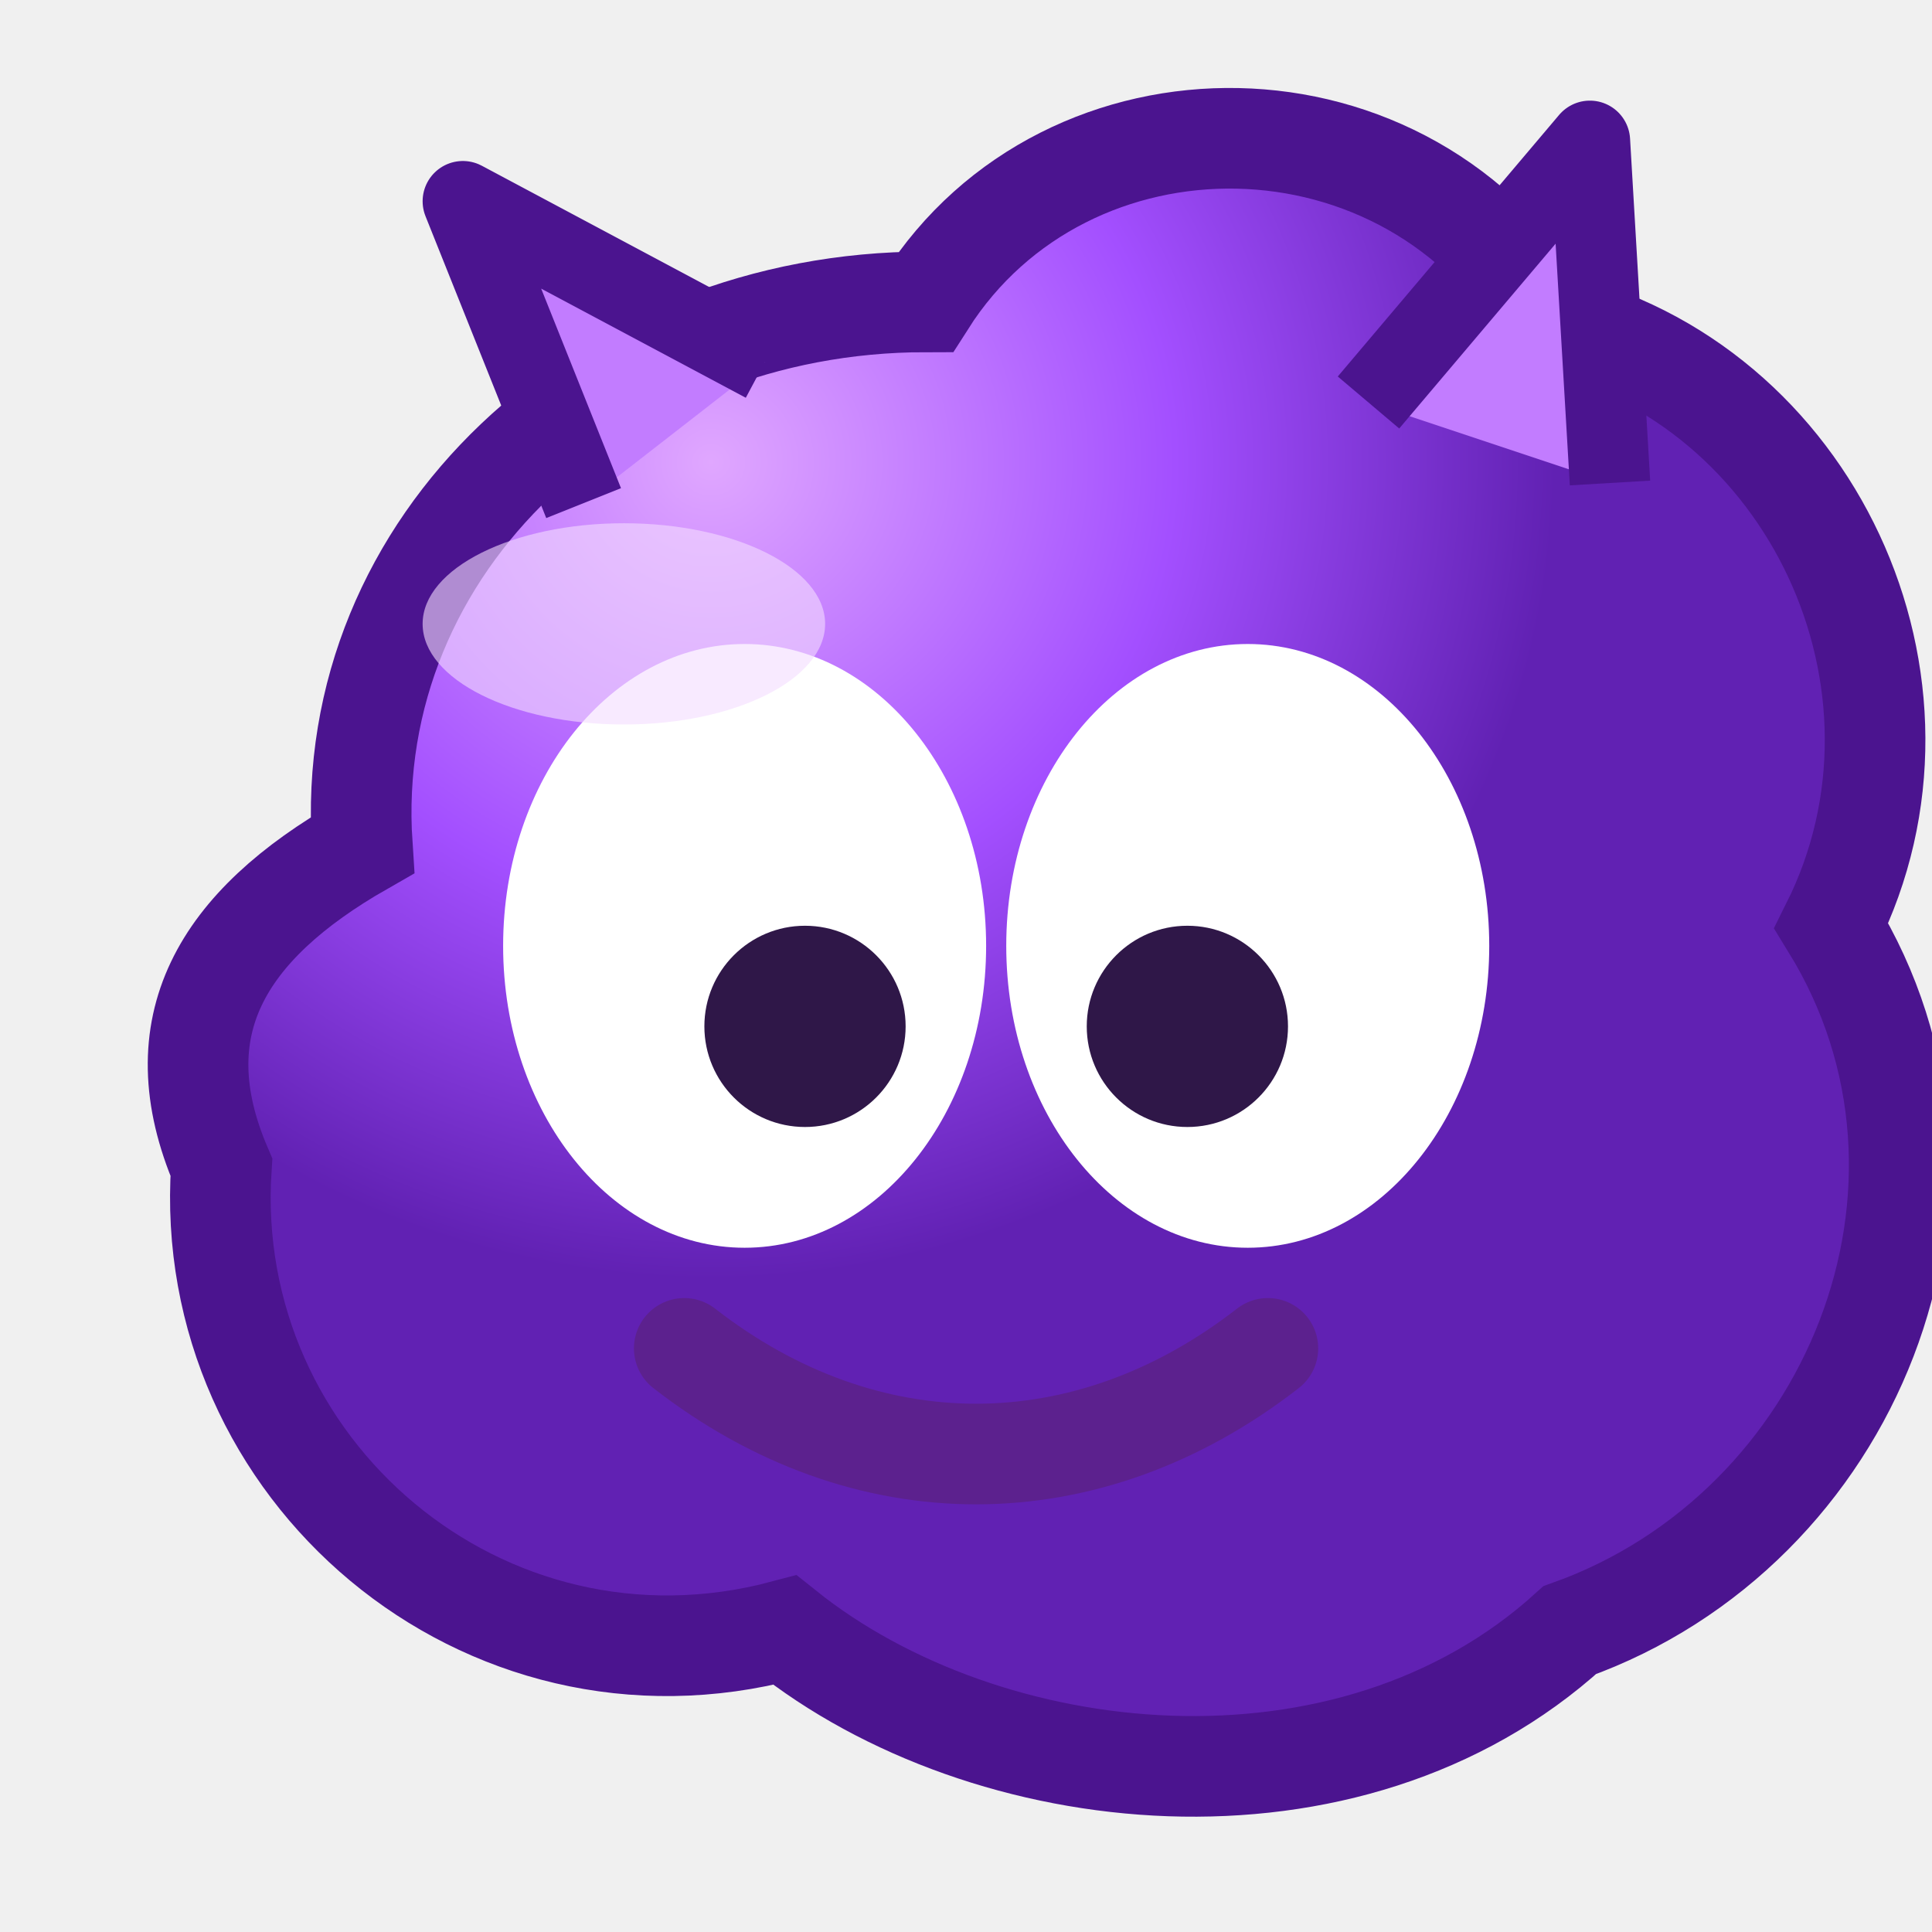
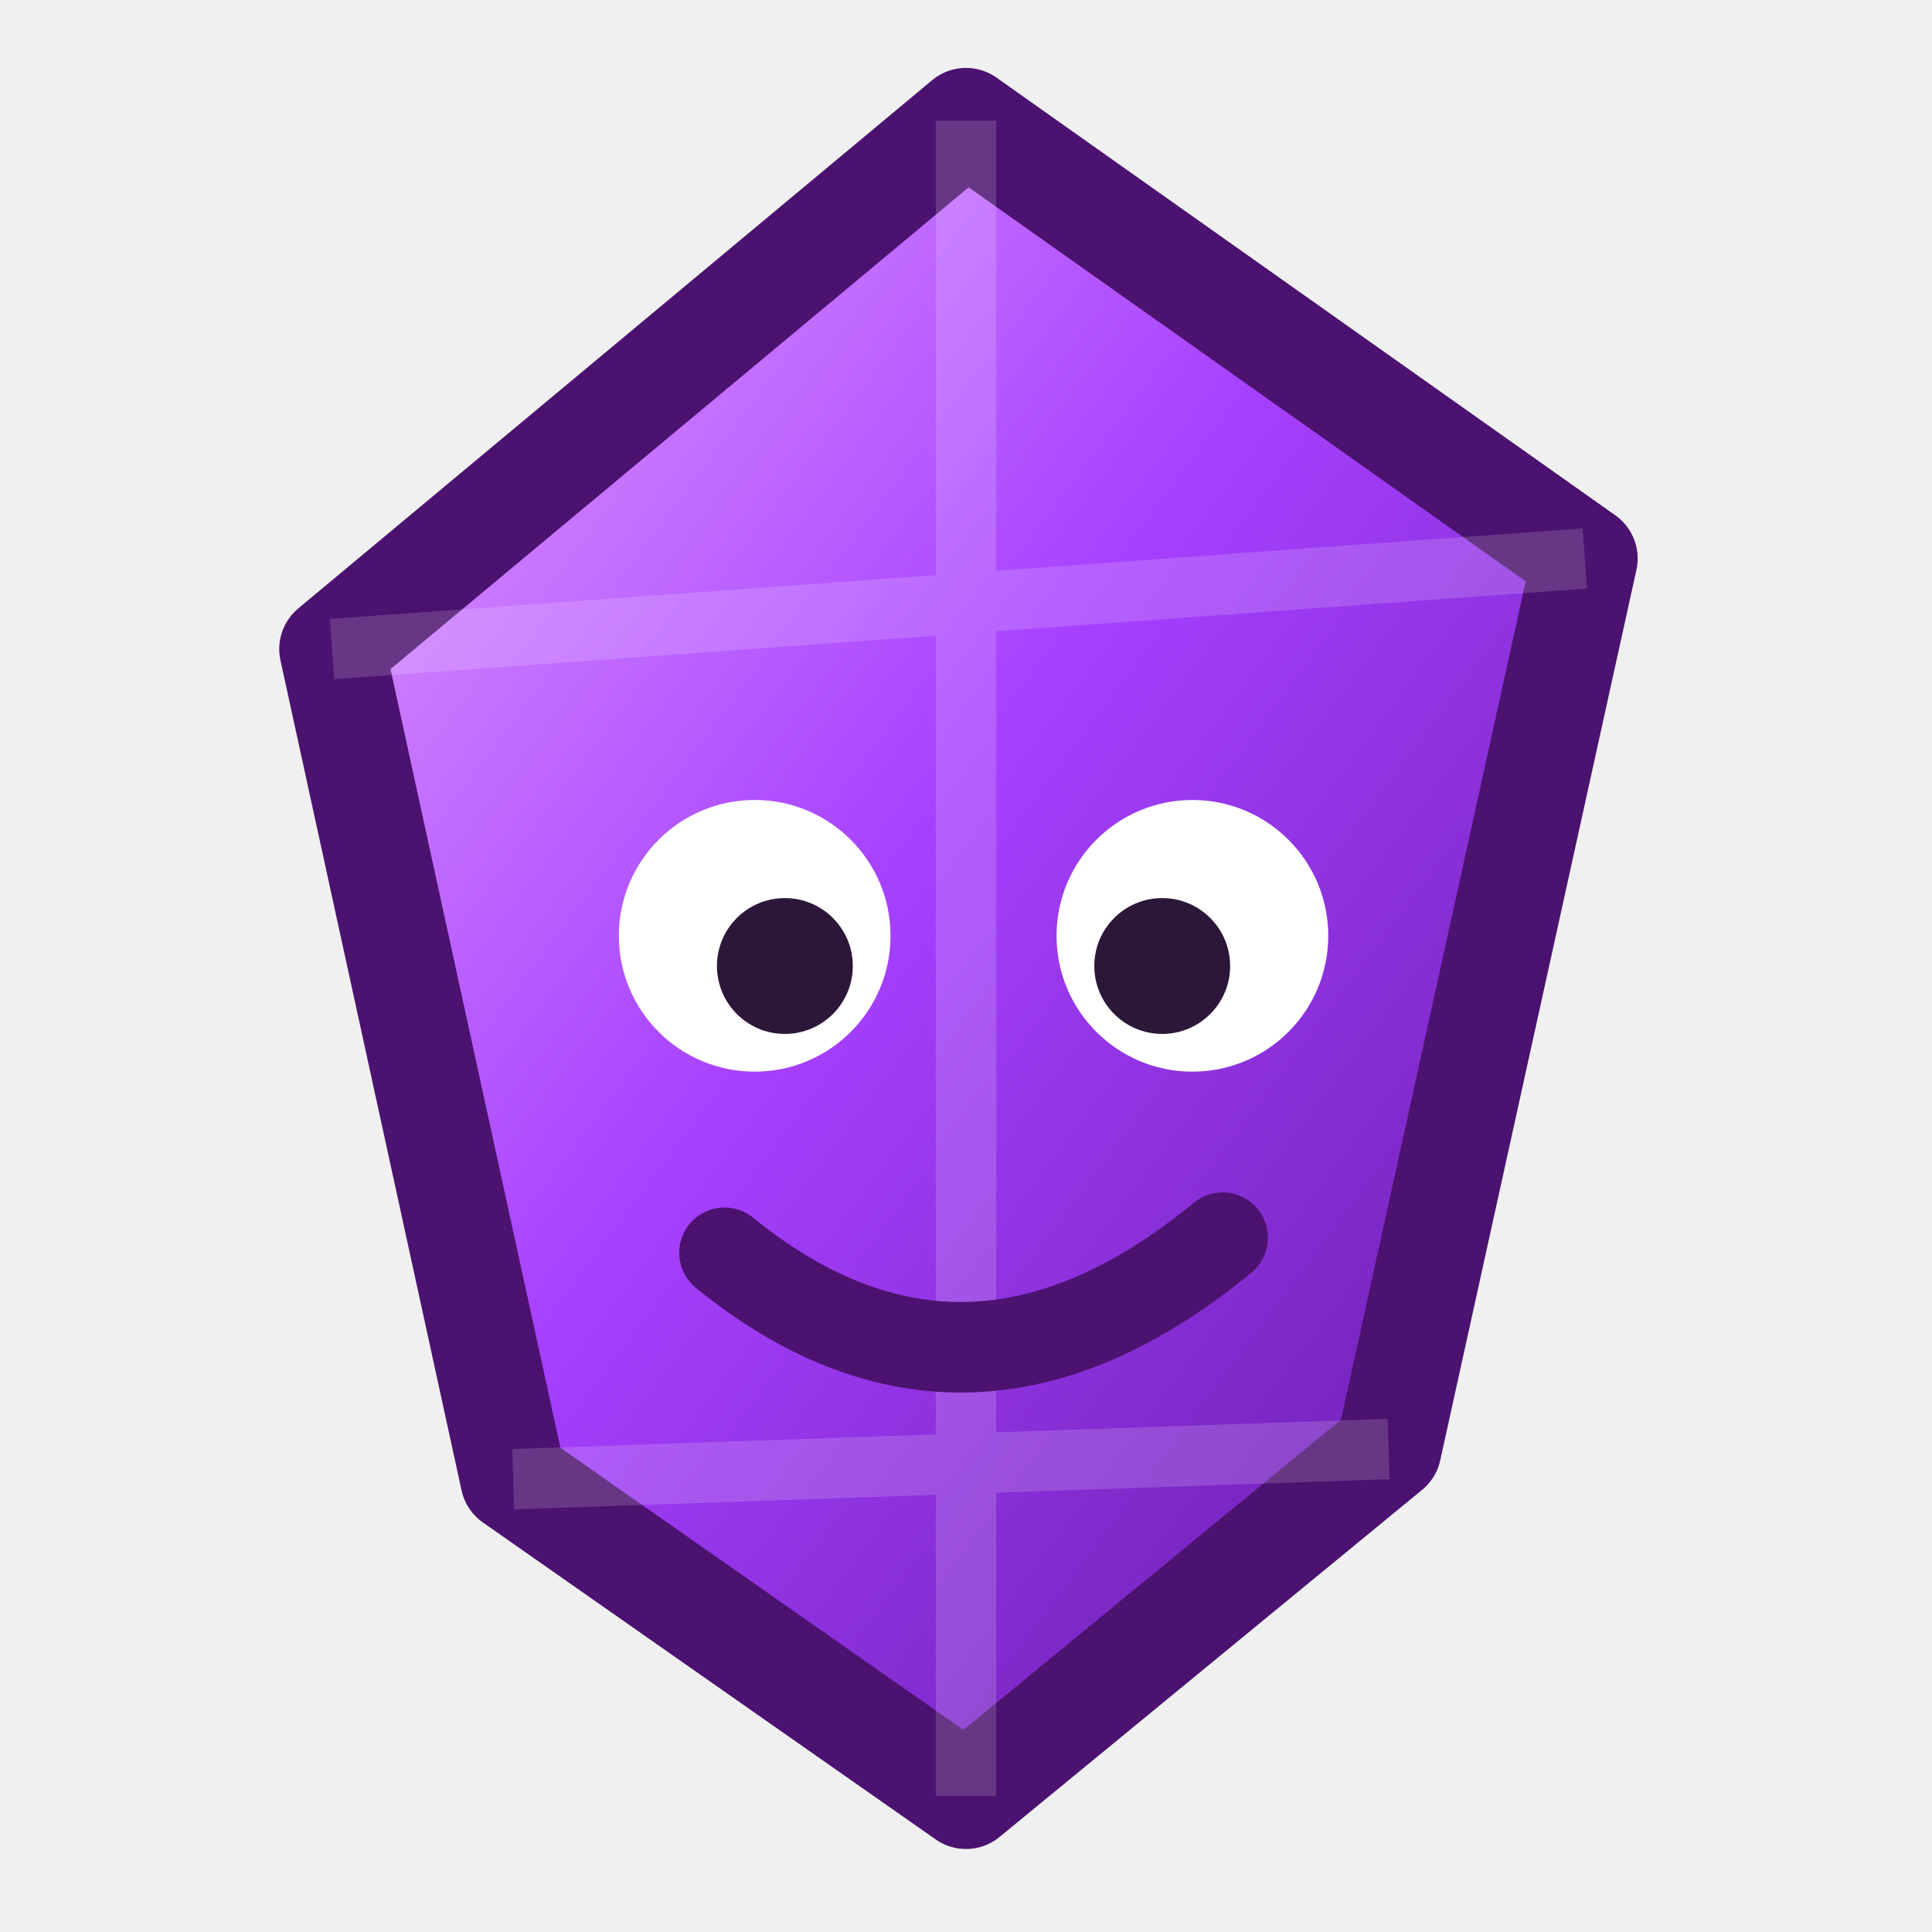
- <svg xmlns="http://www.w3.org/2000/svg" width="96" height="96" viewBox="0 0 96 96">
+ <svg xmlns="http://www.w3.org/2000/svg" viewBox="0 0 128 128">
  <defs>
-     <radialGradient id="g" cx="30%" cy="20%">
-       <stop offset="0" stop-color="#e0a7ff" />
-       <stop offset=".55" stop-color="#a34fff" />
-       <stop offset="1" stop-color="#6121b3" />
-     </radialGradient>
+     <linearGradient id="g" x1="0" y1="0" x2="1" y2="1">
+       <stop stop-color="#e6a6ff" />
+       <stop offset=".45" stop-color="#a640ff" />
+       <stop offset="1" stop-color="#5c159b" />
+     </linearGradient>
  </defs>
-   <path d="M18 42c-1-15 12-27 28-27 7-11 24-11 31 1 13 3 20 18 14 30 8 13 1 30-13 35-11 10-29 8-39 0-15 4-29-8-28-23-3-7 0-12 7-16z" fill="url(#g)" stroke="#4b148f" stroke-width="5" />
-   <path d="M29 25l-6-15 15 8M68 20L79 7l1 17" fill="#c27cff" stroke="#4b148f" stroke-width="4" stroke-linejoin="round" />
-   <ellipse cx="37" cy="47" rx="12" ry="15" fill="#fff" />
-   <ellipse cx="62" cy="47" rx="12" ry="15" fill="#fff" />
-   <circle cx="40" cy="51" r="5" fill="#2f1748" />
-   <circle cx="59" cy="51" r="5" fill="#2f1748" />
-   <path d="M34 67c9 7 20 7 29 0" fill="none" stroke="#5c218e" stroke-width="5" stroke-linecap="round" />
-   <ellipse cx="31" cy="31" rx="10" ry="5" fill="#f4dcff" opacity=".6" />
+   <path d="M64 8 L105 37 L92 96 L64 119 L34 98 L22 43 Z" fill="url(#g)" stroke="#4b126f" stroke-width="7" stroke-linejoin="round" />
+   <path d="M64 8 L64 119 M22 43 L105 37 M34 98 L92 96" stroke="#ffffff" stroke-opacity=".16" stroke-width="4" />
+   <circle cx="50" cy="62" r="9" fill="#fff" />
+   <circle cx="79" cy="62" r="9" fill="#fff" />
+   <circle cx="52" cy="64" r="4.5" fill="#2c1738" />
+   <circle cx="77" cy="64" r="4.5" fill="#2c1738" />
+   <path d="M48 83 Q64 96 81 82" fill="none" stroke="#4b126f" stroke-width="6" stroke-linecap="round" />
</svg>
